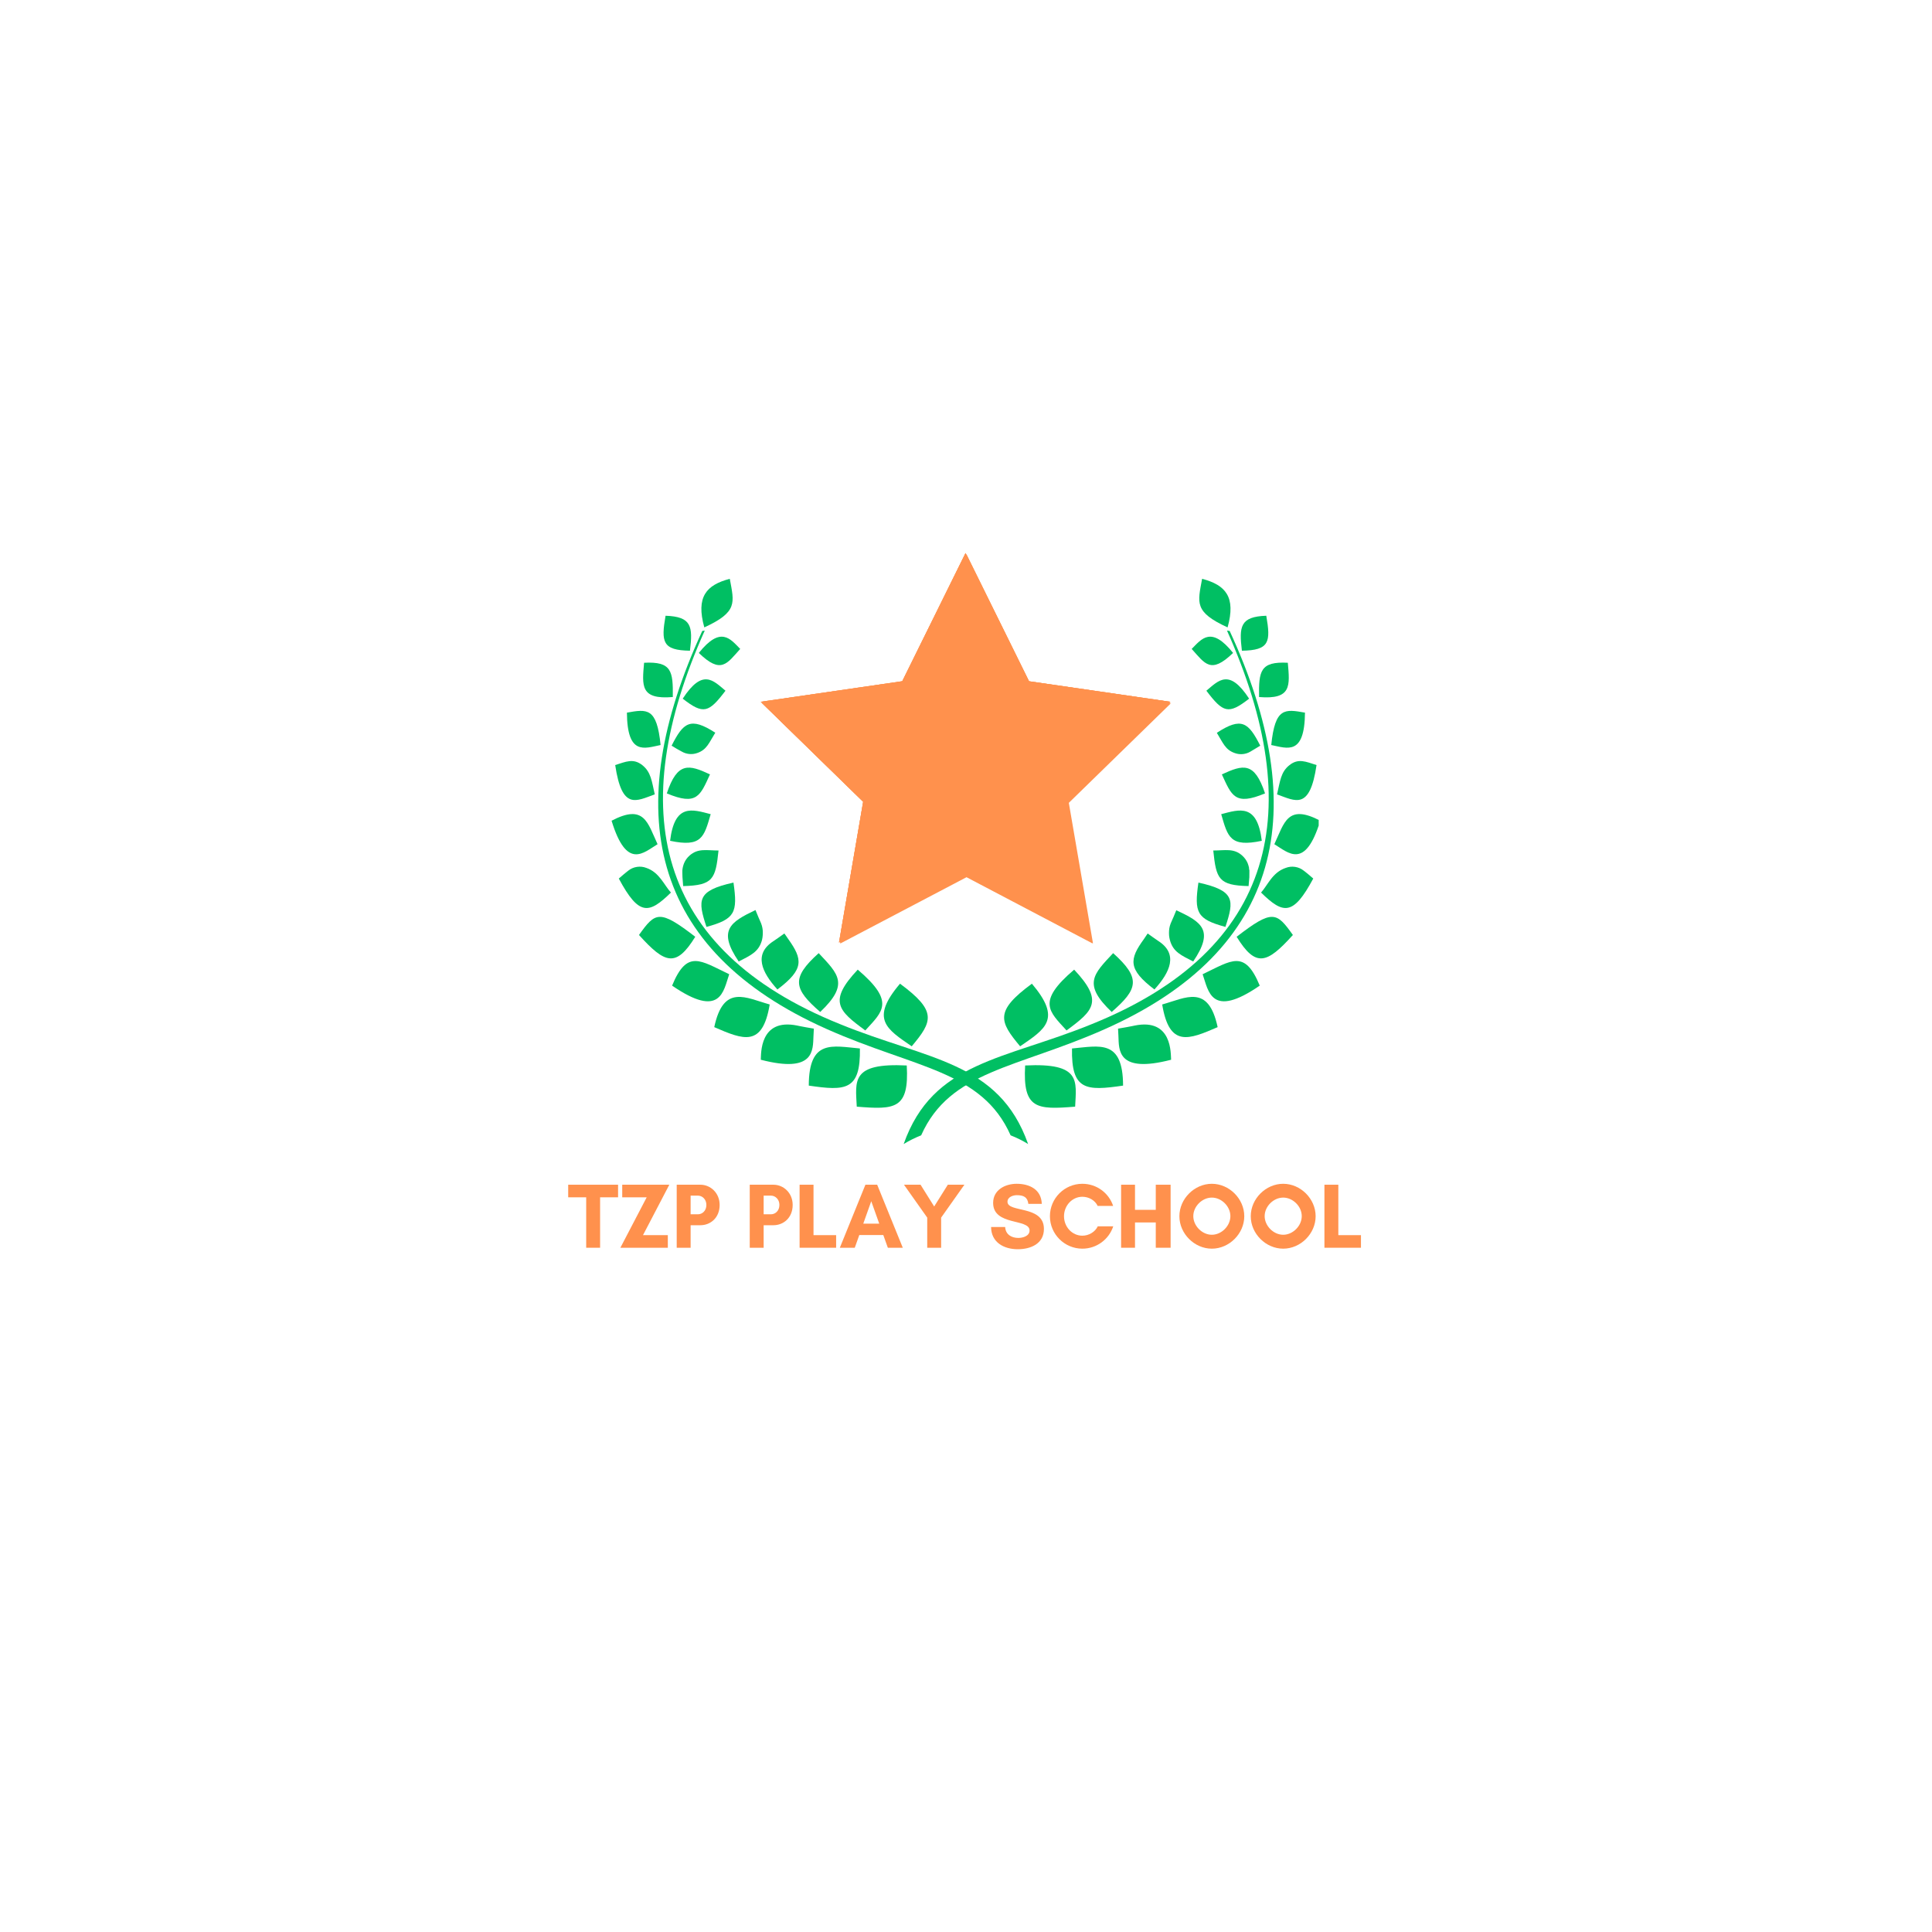
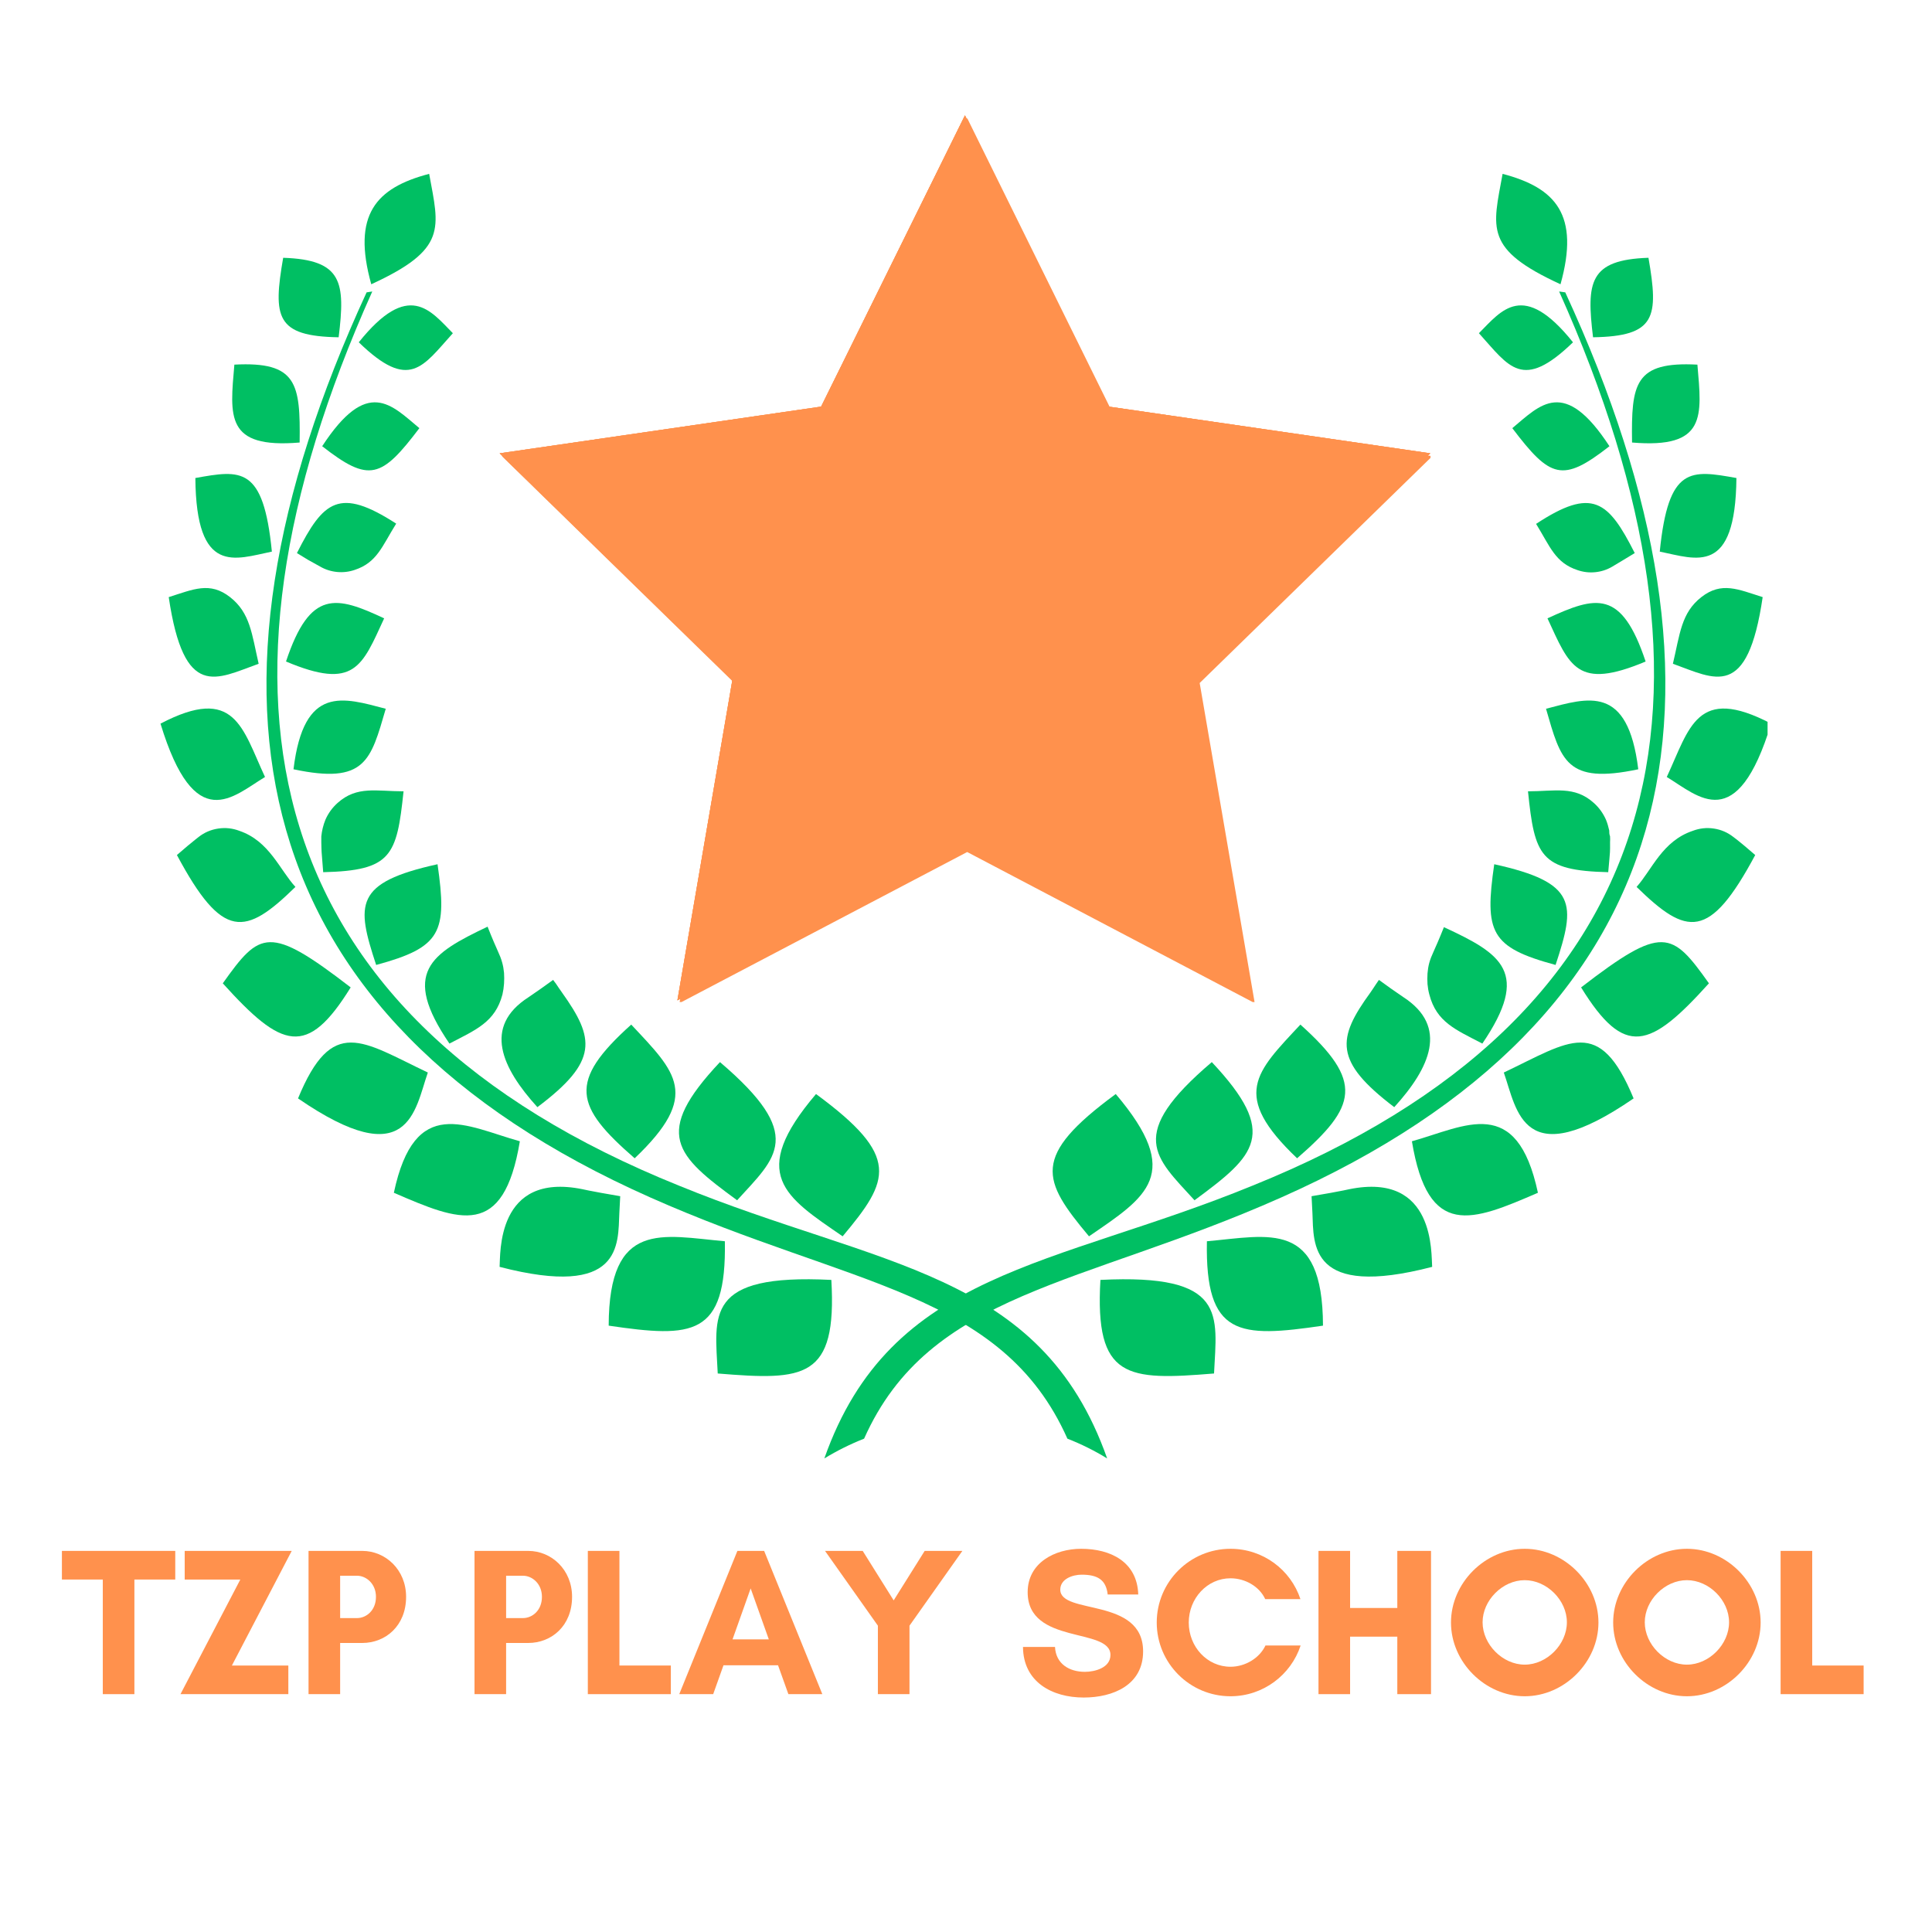
- <svg xmlns="http://www.w3.org/2000/svg" width="375" zoomAndPan="magnify" viewBox="0 0 375 375" height="375" preserveAspectRatio="xMidYMid meet" version="1.0">
+ <svg xmlns="http://www.w3.org/2000/svg" width="375" zoomAndPan="magnify" viewBox="105 100 165 160" height="375" preserveAspectRatio="xMidYMid meet" version="1.0">
  <defs>
    <g />
    <clipPath id="d0d69e31b3">
      <path d="M 147.672 107.328 L 227.172 107.328 L 227.172 183.078 L 147.672 183.078 Z M 147.672 107.328 " clip-rule="nonzero" />
    </clipPath>
    <clipPath id="c581be609a">
      <path d="M 147.672 107.328 L 227.172 107.328 L 227.172 183 L 147.672 183 Z M 147.672 107.328 " clip-rule="nonzero" />
    </clipPath>
    <clipPath id="14174d339f">
      <path d="M 127 122 L 200 122 L 200 222.332 L 127 222.332 Z M 127 122 " clip-rule="nonzero" />
    </clipPath>
    <clipPath id="a1d058d969">
      <path d="M 136 112.082 L 143 112.082 L 143 122 L 136 122 Z M 136 112.082 " clip-rule="nonzero" />
    </clipPath>
    <clipPath id="c79bf84c1e">
      <path d="M 118.707 158 L 128 158 L 128 166 L 118.707 166 Z M 118.707 158 " clip-rule="nonzero" />
    </clipPath>
    <clipPath id="9f84147784">
      <path d="M 175 122 L 248 122 L 248 222.332 L 175 222.332 Z M 175 122 " clip-rule="nonzero" />
    </clipPath>
    <clipPath id="c7e7ce00fc">
      <path d="M 232 112.082 L 239 112.082 L 239 122 L 232 122 Z M 232 112.082 " clip-rule="nonzero" />
    </clipPath>
    <clipPath id="3f2c69d151">
      <path d="M 247 158 L 255.957 158 L 255.957 166 L 247 166 Z M 247 158 " clip-rule="nonzero" />
    </clipPath>
    <clipPath id="6ec079f32b">
      <path d="M 247 147 L 255.957 147 L 255.957 156 L 247 156 Z M 247 147 " clip-rule="nonzero" />
    </clipPath>
  </defs>
  <g clip-path="url(#d0d69e31b3)">
    <path fill="#ff914d" d="M 187.602 107.59 L 199.875 132.465 L 227.324 136.457 L 207.457 155.832 L 212.16 183.172 L 187.602 170.266 L 163.027 183.172 L 167.719 155.832 L 147.863 136.457 L 175.316 132.465 Z M 187.602 107.59 " fill-opacity="1" fill-rule="nonzero" />
  </g>
  <g clip-path="url(#c581be609a)">
    <path fill="#ff914d" d="M 187.41 107.352 L 199.699 132.227 L 227.152 136.215 L 207.281 155.594 L 211.969 182.934 L 187.41 170.027 L 162.852 182.934 L 167.543 155.594 L 147.672 136.215 L 175.125 132.227 Z M 187.41 107.352 " fill-opacity="1" fill-rule="nonzero" />
    <path fill="#ff914d" d="M 187.41 107.352 L 199.699 132.227 L 227.152 136.215 L 207.281 155.594 L 211.969 182.934 L 187.41 170.027 L 162.852 182.934 L 167.543 155.594 L 147.672 136.215 L 175.125 132.227 Z M 187.41 107.352 " fill-opacity="1" fill-rule="nonzero" />
    <path fill="#ff914d" d="M 187.41 107.352 L 199.699 132.227 L 227.152 136.215 L 207.281 155.594 L 211.969 182.934 L 187.41 170.027 L 162.852 182.934 L 167.543 155.594 L 147.672 136.215 L 175.125 132.227 Z M 187.41 107.352 " fill-opacity="1" fill-rule="nonzero" />
  </g>
  <g clip-path="url(#14174d339f)">
    <path fill="#00bf63" d="M 136.793 122.395 C 121.223 157.129 127.09 184.289 162.996 198.762 C 180.004 205.727 193.887 205.98 199.555 222.055 C 198.473 221.391 197.34 220.828 196.16 220.367 C 190.566 207.793 177.645 207.375 160.535 199.766 C 125.957 184.406 120.266 157.258 136.309 122.469 Z M 136.793 122.395 " fill-opacity="1" fill-rule="nonzero" />
  </g>
  <path fill="#00bf63" d="M 176.965 203.086 C 181.008 198.27 181.941 196.266 174.691 190.934 C 168.855 197.797 172.039 199.703 176.965 203.086 Z M 176.965 203.086 " fill-opacity="1" fill-rule="nonzero" />
  <path fill="#00bf63" d="M 167.953 200.008 C 171.316 196.309 173.832 194.465 166.488 188.207 C 160.703 194.348 162.715 196.172 167.953 200.008 Z M 167.953 200.008 " fill-opacity="1" fill-rule="nonzero" />
  <path fill="#00bf63" d="M 159.203 196.422 C 164.895 191.008 162.734 189.09 158.91 185.004 C 153.461 189.887 154.09 191.98 159.203 196.422 Z M 159.203 196.422 " fill-opacity="1" fill-rule="nonzero" />
  <path fill="#00bf63" d="M 150.895 192.055 C 156.133 188.125 155.801 186.195 152.992 182.258 C 152.801 181.996 152.625 181.723 152.488 181.523 L 152.238 181.188 L 151.188 181.941 L 150.141 182.664 C 146.223 185.18 147.848 188.703 150.895 192.055 Z M 150.895 192.055 " fill-opacity="1" fill-rule="nonzero" />
  <path fill="#00bf63" d="M 143.383 186.625 C 145.656 185.441 147.289 184.793 147.91 182.434 C 147.98 182.129 148.027 181.816 148.047 181.504 C 148.066 181.199 148.066 180.895 148.047 180.59 C 148.02 180.289 147.969 179.992 147.887 179.699 C 147.688 178.977 147.48 178.77 146.641 176.641 C 141.758 178.969 139.242 180.551 143.383 186.625 Z M 143.383 186.625 " fill-opacity="1" fill-rule="nonzero" />
  <path fill="#00bf63" d="M 137.125 179.91 C 142.703 178.402 143.203 177.113 142.367 171.309 C 135.242 172.879 135.41 174.715 137.125 179.91 Z M 137.125 179.91 " fill-opacity="1" fill-rule="nonzero" />
  <path fill="#00bf63" d="M 132.602 171.988 C 138.438 171.852 138.887 170.594 139.465 165.082 C 137.16 165.082 135.492 164.59 133.836 166.07 C 133.383 166.473 133.031 166.957 132.789 167.516 C 132.605 167.969 132.492 168.441 132.441 168.93 C 132.441 169.098 132.441 169.266 132.441 169.441 C 132.465 170.363 132.434 169.895 132.602 171.988 Z M 132.602 171.988 " fill-opacity="1" fill-rule="nonzero" />
  <path fill="#00bf63" d="M 130.066 163.199 C 136.227 164.508 136.656 162.441 137.945 158.031 C 134.34 157.09 130.945 155.914 130.066 163.199 Z M 130.066 163.199 " fill-opacity="1" fill-rule="nonzero" />
  <path fill="#00bf63" d="M 129.426 153.996 C 135.293 156.461 135.91 154.418 137.809 150.309 C 133.73 148.402 131.488 147.793 129.426 153.996 Z M 129.426 153.996 " fill-opacity="1" fill-rule="nonzero" />
  <path fill="#00bf63" d="M 130.359 144.734 L 131.32 145.32 L 132.328 145.879 C 132.777 146.141 133.262 146.297 133.777 146.348 C 134.297 146.398 134.801 146.34 135.293 146.172 C 137.199 145.543 137.621 144.168 138.836 142.219 C 133.973 139.078 132.621 140.262 130.359 144.734 Z M 130.359 144.734 " fill-opacity="1" fill-rule="nonzero" />
  <path fill="#00bf63" d="M 132.516 135.609 C 136.539 138.754 137.578 138.344 140.816 134.066 C 138.426 132.078 136.383 129.68 132.516 135.609 Z M 132.516 135.609 " fill-opacity="1" fill-rule="nonzero" />
  <path fill="#00bf63" d="M 135.641 126.734 C 139.965 130.926 141.086 128.828 143.676 125.957 C 141.758 124.02 139.902 121.41 135.641 126.734 Z M 135.641 126.734 " fill-opacity="1" fill-rule="nonzero" />
  <g clip-path="url(#a1d058d969)">
    <path fill="#00bf63" d="M 136.707 121.777 C 143.246 118.77 142.504 117.012 141.652 112.348 C 137.094 113.543 135.051 115.848 136.707 121.777 Z M 136.707 121.777 " fill-opacity="1" fill-rule="nonzero" />
  </g>
  <path fill="#00bf63" d="M 176 206.809 C 176.492 215.293 173.707 215.41 166.297 214.801 C 166.059 209.793 165.137 206.262 176 206.809 Z M 176 206.809 " fill-opacity="1" fill-rule="nonzero" />
  <path fill="#00bf63" d="M 166.906 203.508 C 167.051 211.66 164.16 211.773 156.984 210.715 C 157.004 201.633 161.582 203.035 166.906 203.508 Z M 166.906 203.508 " fill-opacity="1" fill-rule="nonzero" />
  <path fill="#00bf63" d="M 157.969 199.66 L 157.895 201.086 C 157.77 203.781 158.168 208.422 147.668 205.695 C 147.75 204.648 147.355 197.566 154.742 199.062 L 155.242 199.168 L 156.355 199.379 Z M 157.969 199.66 " fill-opacity="1" fill-rule="nonzero" />
  <path fill="#00bf63" d="M 149.398 194.969 C 148.004 203.352 144.273 201.809 138.637 199.367 C 140.426 190.934 144.797 193.688 149.398 194.969 Z M 149.398 194.969 " fill-opacity="1" fill-rule="nonzero" />
  <path fill="#00bf63" d="M 141.539 189.098 C 140.418 192.305 139.957 197.84 130.453 191.309 C 133.375 184.215 135.902 186.418 141.539 189.098 Z M 141.539 189.098 " fill-opacity="1" fill-rule="nonzero" />
  <path fill="#00bf63" d="M 134.949 181.828 C 131.219 187.863 129.07 187.066 124.027 181.48 C 127.203 177.02 127.98 176.453 134.949 181.828 Z M 134.949 181.828 " fill-opacity="1" fill-rule="nonzero" />
  <path fill="#00bf63" d="M 130.23 173.246 C 125.945 177.438 124.02 177.836 120.109 170.523 L 121.031 169.734 L 121.672 169.211 L 121.965 168.98 C 122.457 168.594 123.016 168.355 123.637 168.262 C 124.254 168.168 124.859 168.234 125.445 168.457 C 128 169.328 128.879 171.77 130.23 173.246 Z M 130.23 173.246 " fill-opacity="1" fill-rule="nonzero" />
  <g clip-path="url(#c79bf84c1e)">
    <path fill="#00bf63" d="M 127.633 163.859 C 124.898 165.504 121.641 168.93 118.707 159.301 C 125.078 155.969 125.684 159.676 127.633 163.859 Z M 127.633 163.859 " fill-opacity="1" fill-rule="nonzero" />
  </g>
  <path fill="#00bf63" d="M 127.09 154.188 C 123.465 155.484 120.719 157.328 119.41 148.496 C 121.504 147.836 122.918 147.145 124.648 148.496 C 126.375 149.848 126.504 151.641 127.09 154.188 Z M 127.09 154.188 " fill-opacity="1" fill-rule="nonzero" />
  <path fill="#00bf63" d="M 128.219 144.609 C 125.078 145.25 121.754 146.703 121.684 138.324 C 125.578 137.629 127.496 137.273 128.219 144.609 Z M 128.219 144.609 " fill-opacity="1" fill-rule="nonzero" />
  <path fill="#00bf63" d="M 130.59 135.293 C 124.219 135.828 124.637 133.062 125.016 128.641 C 130.367 128.359 130.66 130.254 130.59 135.293 Z M 130.59 135.293 " fill-opacity="1" fill-rule="nonzero" />
  <path fill="#00bf63" d="M 133.922 126.305 C 128.555 126.219 128.305 124.598 129.184 119.516 C 134.266 119.684 134.496 121.609 133.922 126.305 Z M 133.922 126.305 " fill-opacity="1" fill-rule="nonzero" />
  <g clip-path="url(#9f84147784)">
    <path fill="#00bf63" d="M 238.156 122.395 C 253.727 157.129 247.828 184.289 211.961 198.762 C 194.957 205.727 181.07 205.98 175.402 222.055 C 176.488 221.395 177.617 220.832 178.797 220.367 C 184.402 207.793 197.312 207.375 214.426 199.766 C 249.004 184.406 254.734 157.258 238.68 122.469 Z M 238.156 122.395 " fill-opacity="1" fill-rule="nonzero" />
  </g>
  <path fill="#00bf63" d="M 198.004 203.086 C 193.973 198.27 193.039 196.266 200.289 190.934 C 206.113 197.797 202.941 199.703 198.004 203.086 Z M 198.004 203.086 " fill-opacity="1" fill-rule="nonzero" />
  <path fill="#00bf63" d="M 207.016 200.008 C 203.652 196.309 201.137 194.465 208.492 188.207 C 214.266 194.348 212.223 196.172 207.016 200.008 Z M 207.016 200.008 " fill-opacity="1" fill-rule="nonzero" />
  <path fill="#00bf63" d="M 215.777 196.422 C 210.086 191.008 212.246 189.09 216.059 185.004 C 221.508 189.887 220.891 191.98 215.777 196.422 Z M 215.777 196.422 " fill-opacity="1" fill-rule="nonzero" />
  <path fill="#00bf63" d="M 224.074 192.055 C 218.898 188.125 219.18 186.195 222.043 182.258 C 222.23 181.996 222.398 181.723 222.535 181.523 L 222.766 181.188 L 223.812 181.941 C 224.348 182.309 224.859 182.664 224.859 182.664 C 228.727 185.18 227.125 188.703 224.074 192.055 Z M 224.074 192.055 " fill-opacity="1" fill-rule="nonzero" />
  <path fill="#00bf63" d="M 231.598 186.625 C 229.324 185.441 227.68 184.793 227.07 182.434 C 226.992 182.145 226.941 181.848 226.914 181.543 C 226.895 181.242 226.895 180.938 226.914 180.633 C 226.938 180.332 226.984 180.035 227.062 179.742 C 227.262 179.02 227.469 178.809 228.316 176.684 C 233.266 178.969 235.727 180.551 231.598 186.625 Z M 231.598 186.625 " fill-opacity="1" fill-rule="nonzero" />
  <path fill="#00bf63" d="M 237.852 179.91 C 232.27 178.402 231.777 177.113 232.613 171.309 C 239.738 172.879 239.57 174.715 237.852 179.91 Z M 237.852 179.91 " fill-opacity="1" fill-rule="nonzero" />
  <path fill="#00bf63" d="M 242.348 171.988 C 236.523 171.852 236.062 170.594 235.496 165.082 C 237.789 165.082 239.469 164.59 241.113 166.07 C 241.566 166.473 241.914 166.957 242.16 167.516 C 242.277 167.809 242.367 168.113 242.434 168.426 C 242.434 168.594 242.434 168.75 242.504 168.918 C 242.516 169.09 242.516 169.262 242.504 169.434 C 242.504 170.363 242.535 169.895 242.348 171.988 Z M 242.348 171.988 " fill-opacity="1" fill-rule="nonzero" />
  <path fill="#00bf63" d="M 244.914 163.199 C 238.742 164.508 238.312 162.441 237.035 158.031 C 240.629 157.09 244.023 155.914 244.914 163.199 Z M 244.914 163.199 " fill-opacity="1" fill-rule="nonzero" />
  <path fill="#00bf63" d="M 245.543 153.996 C 239.676 156.461 239.059 154.418 237.16 150.309 C 241.301 148.402 243.48 147.793 245.543 153.996 Z M 245.543 153.996 " fill-opacity="1" fill-rule="nonzero" />
  <path fill="#00bf63" d="M 244.613 144.734 L 243.648 145.32 L 242.684 145.898 C 242.238 146.16 241.754 146.316 241.238 146.367 C 240.723 146.418 240.219 146.359 239.73 146.191 C 237.82 145.562 237.391 144.191 236.188 142.242 C 240.996 139.078 242.348 140.262 244.613 144.734 Z M 244.613 144.734 " fill-opacity="1" fill-rule="nonzero" />
  <path fill="#00bf63" d="M 242.453 135.609 C 238.43 138.754 237.402 138.344 234.156 134.066 C 236.543 132.078 238.586 129.68 242.453 135.609 Z M 242.453 135.609 " fill-opacity="1" fill-rule="nonzero" />
  <path fill="#00bf63" d="M 239.34 126.734 C 235.004 130.926 233.895 128.828 231.305 125.957 C 233.234 124.02 235.078 121.41 239.34 126.734 Z M 239.34 126.734 " fill-opacity="1" fill-rule="nonzero" />
  <g clip-path="url(#c7e7ce00fc)">
    <path fill="#00bf63" d="M 238.273 121.777 C 231.723 118.77 232.477 117.012 233.328 112.348 C 237.875 113.543 239.93 115.848 238.273 121.777 Z M 238.273 121.777 " fill-opacity="1" fill-rule="nonzero" />
  </g>
  <path fill="#00bf63" d="M 198.98 206.809 C 198.488 215.293 201.262 215.41 208.684 214.801 C 208.922 209.793 209.867 206.262 198.98 206.809 Z M 198.98 206.809 " fill-opacity="1" fill-rule="nonzero" />
  <path fill="#00bf63" d="M 208.074 203.508 C 207.918 211.66 210.809 211.773 217.988 210.715 C 217.965 201.633 213.398 203.035 208.074 203.508 Z M 208.074 203.508 " fill-opacity="1" fill-rule="nonzero" />
  <path fill="#00bf63" d="M 217.012 199.66 L 217.086 201.086 C 217.199 203.781 216.812 208.422 227.312 205.695 C 227.219 204.648 227.617 197.566 220.238 199.062 L 219.738 199.168 L 218.625 199.379 Z M 217.012 199.66 " fill-opacity="1" fill-rule="nonzero" />
  <path fill="#00bf63" d="M 225.582 194.969 C 226.965 203.352 230.707 201.809 236.344 199.367 C 234.543 190.934 230.172 193.688 225.582 194.969 Z M 225.582 194.969 " fill-opacity="1" fill-rule="nonzero" />
  <path fill="#00bf63" d="M 233.43 189.098 C 234.562 192.305 235.023 197.84 244.516 191.309 C 241.582 184.215 239.07 186.418 233.43 189.098 Z M 233.43 189.098 " fill-opacity="1" fill-rule="nonzero" />
  <path fill="#00bf63" d="M 240.031 181.828 C 243.754 187.863 245.91 187.066 250.949 181.48 C 247.777 177.02 247 176.453 240.031 181.828 Z M 240.031 181.828 " fill-opacity="1" fill-rule="nonzero" />
  <path fill="#00bf63" d="M 244.77 173.246 C 249.066 177.438 250.984 177.836 254.902 170.523 L 253.98 169.734 L 253.34 169.211 L 253.035 168.98 C 252.543 168.594 251.988 168.355 251.371 168.262 C 250.754 168.168 250.152 168.234 249.566 168.457 C 246.969 169.328 246.09 171.77 244.77 173.246 Z M 244.77 173.246 " fill-opacity="1" fill-rule="nonzero" />
  <g clip-path="url(#3f2c69d151)">
    <path fill="#00bf63" d="M 247.348 163.859 C 250.07 165.504 253.328 168.898 256.262 159.301 C 249.895 155.969 249.297 159.676 247.348 163.859 Z M 247.348 163.859 " fill-opacity="1" fill-rule="nonzero" />
  </g>
  <g clip-path="url(#6ec079f32b)">
    <path fill="#00bf63" d="M 247.871 154.188 C 251.484 155.484 254.242 157.328 255.539 148.496 C 253.445 147.836 252.031 147.145 250.301 148.496 C 248.574 149.848 248.477 151.641 247.871 154.188 Z M 247.871 154.188 " fill-opacity="1" fill-rule="nonzero" />
  </g>
  <path fill="#00bf63" d="M 246.75 144.609 C 249.895 145.25 253.215 146.703 253.297 138.324 C 249.398 137.629 247.484 137.273 246.75 144.609 Z M 246.75 144.609 " fill-opacity="1" fill-rule="nonzero" />
  <path fill="#00bf63" d="M 244.383 135.293 C 250.762 135.828 250.344 133.062 249.965 128.641 C 244.602 128.359 244.309 130.254 244.383 135.293 Z M 244.383 135.293 " fill-opacity="1" fill-rule="nonzero" />
  <path fill="#00bf63" d="M 241.051 126.305 C 246.426 126.219 246.664 124.598 245.785 119.516 C 240.703 119.684 240.484 121.609 241.051 126.305 Z M 241.051 126.305 " fill-opacity="1" fill-rule="nonzero" />
  <g fill="#ff914d" fill-opacity="1">
    <g transform="translate(110.1973, 242.1867)">
      <g>
        <path d="M 6.281 -9.789 L 9.77 -9.789 L 9.77 -12.234 L 0.09 -12.234 L 0.09 -9.789 L 3.582 -9.789 L 3.582 0 L 6.281 0 Z M 6.281 -9.789 " />
      </g>
    </g>
  </g>
  <g fill="#ff914d" fill-opacity="1">
    <g transform="translate(120.0549, 242.1867)">
      <g>
        <path d="M 9.57 -2.445 L 4.75 -2.445 L 9.859 -12.234 L 0.719 -12.234 L 0.719 -9.789 L 5.469 -9.789 L 0.359 0 L 9.57 0 Z M 9.57 -2.445 " />
      </g>
    </g>
  </g>
  <g fill="#ff914d" fill-opacity="1">
    <g transform="translate(130.2722, 242.1867)">
      <g>
        <path d="M 3.777 -4.371 L 5.668 -4.371 C 7.648 -4.371 9.41 -5.828 9.41 -8.312 C 9.41 -10.633 7.648 -12.234 5.668 -12.234 L 1.078 -12.234 L 1.078 0 L 3.777 0 Z M 5.219 -10.113 C 6.008 -10.113 6.836 -9.43 6.836 -8.312 C 6.836 -7.145 6.008 -6.496 5.219 -6.496 L 3.777 -6.496 L 3.777 -10.113 Z M 5.219 -10.113 " />
      </g>
    </g>
  </g>
  <g fill="#ff914d" fill-opacity="1">
    <g transform="translate(139.9499, 242.1867)">
      <g />
    </g>
  </g>
  <g fill="#ff914d" fill-opacity="1">
    <g transform="translate(144.447, 242.1867)">
      <g>
        <path d="M 3.777 -4.371 L 5.668 -4.371 C 7.648 -4.371 9.41 -5.828 9.41 -8.312 C 9.41 -10.633 7.648 -12.234 5.668 -12.234 L 1.078 -12.234 L 1.078 0 L 3.777 0 Z M 5.219 -10.113 C 6.008 -10.113 6.836 -9.43 6.836 -8.312 C 6.836 -7.145 6.008 -6.496 5.219 -6.496 L 3.777 -6.496 L 3.777 -10.113 Z M 5.219 -10.113 " />
      </g>
    </g>
  </g>
  <g fill="#ff914d" fill-opacity="1">
    <g transform="translate(154.1247, 242.1867)">
      <g>
        <path d="M 1.078 0 L 8.168 0 L 8.168 -2.445 L 3.777 -2.445 L 3.777 -12.234 L 1.078 -12.234 Z M 1.078 0 " />
      </g>
    </g>
  </g>
  <g fill="#ff914d" fill-opacity="1">
    <g transform="translate(162.921, 242.1867)">
      <g>
        <path d="M 7.738 -4.68 L 4.641 -4.68 L 6.188 -9.031 Z M 12.309 0 L 7.34 -12.234 L 5.055 -12.234 L 0.09 0 L 2.988 0 L 3.867 -2.465 L 8.527 -2.465 L 9.41 0 Z M 12.309 0 " />
      </g>
    </g>
  </g>
  <g fill="#ff914d" fill-opacity="1">
    <g transform="translate(175.315, 242.1867)">
      <g>
        <path d="M 4.66 0 L 7.359 0 L 7.359 -5.848 L 11.875 -12.234 L 8.656 -12.234 L 6.008 -8.008 L 3.363 -12.234 L 0.145 -12.234 L 4.66 -5.848 Z M 4.66 0 " />
      </g>
    </g>
  </g>
  <g fill="#ff914d" fill-opacity="1">
    <g transform="translate(187.3312, 242.1867)">
      <g />
    </g>
  </g>
  <g fill="#ff914d" fill-opacity="1">
    <g transform="translate(191.8283, 242.1867)">
      <g>
        <path d="M 5.828 -1.906 C 4.5 -1.906 3.348 -2.574 3.273 -4.031 L 0.539 -4.031 C 0.559 -1.043 3.023 0.289 5.723 0.289 C 8.223 0.289 10.797 -0.773 10.797 -3.652 C 10.797 -8.312 3.723 -6.746 3.723 -8.926 C 3.723 -9.844 4.785 -10.203 5.543 -10.203 C 6.891 -10.203 7.629 -9.789 7.773 -8.512 L 10.383 -8.512 C 10.293 -11.301 8.023 -12.414 5.504 -12.414 C 3.273 -12.414 0.938 -11.227 0.938 -8.707 C 0.938 -4.191 8.008 -5.723 8.008 -3.348 C 8.008 -2.25 6.676 -1.906 5.828 -1.906 Z M 5.828 -1.906 " />
      </g>
    </g>
  </g>
  <g fill="#ff914d" fill-opacity="1">
    <g transform="translate(203.1609, 242.1867)">
      <g>
        <path d="M 9.914 -4.156 C 9.41 -3.078 8.188 -2.34 6.926 -2.34 C 4.949 -2.34 3.363 -4.031 3.363 -6.117 C 3.363 -8.188 4.949 -9.895 6.926 -9.895 C 8.168 -9.895 9.391 -9.211 9.895 -8.113 L 12.902 -8.113 C 12.074 -10.617 9.715 -12.414 6.926 -12.414 C 3.453 -12.414 0.629 -9.59 0.629 -6.117 C 0.629 -2.645 3.453 0.18 6.926 0.18 C 9.715 0.18 12.09 -1.637 12.918 -4.156 Z M 9.914 -4.156 " />
      </g>
    </g>
  </g>
  <g fill="#ff914d" fill-opacity="1">
    <g transform="translate(216.5262, 242.1867)">
      <g>
        <path d="M 7.809 -12.234 L 7.809 -7.359 L 3.777 -7.359 L 3.777 -12.234 L 1.078 -12.234 L 1.078 0 L 3.777 0 L 3.777 -4.91 L 7.809 -4.91 L 7.809 0 L 10.688 0 L 10.688 -12.234 Z M 7.809 -12.234 " />
      </g>
    </g>
  </g>
  <g fill="#ff914d" fill-opacity="1">
    <g transform="translate(228.2906, 242.1867)">
      <g>
        <path d="M 10.527 -6.137 C 10.527 -4.246 8.816 -2.52 6.926 -2.52 C 5.039 -2.52 3.328 -4.246 3.328 -6.137 C 3.328 -8.023 5.039 -9.734 6.926 -9.734 C 8.816 -9.734 10.527 -8.023 10.527 -6.137 Z M 13.223 -6.117 C 13.223 -9.5 10.309 -12.414 6.926 -12.414 C 3.543 -12.414 0.629 -9.5 0.629 -6.117 C 0.629 -2.734 3.543 0.18 6.926 0.18 C 10.309 0.18 13.223 -2.734 13.223 -6.117 Z M 13.223 -6.117 " />
      </g>
    </g>
  </g>
  <g fill="#ff914d" fill-opacity="1">
    <g transform="translate(242.1416, 242.1867)">
      <g>
        <path d="M 10.527 -6.137 C 10.527 -4.246 8.816 -2.52 6.926 -2.52 C 5.039 -2.52 3.328 -4.246 3.328 -6.137 C 3.328 -8.023 5.039 -9.734 6.926 -9.734 C 8.816 -9.734 10.527 -8.023 10.527 -6.137 Z M 13.223 -6.117 C 13.223 -9.5 10.309 -12.414 6.926 -12.414 C 3.543 -12.414 0.629 -9.5 0.629 -6.117 C 0.629 -2.734 3.543 0.18 6.926 0.18 C 10.309 0.18 13.223 -2.734 13.223 -6.117 Z M 13.223 -6.117 " />
      </g>
    </g>
  </g>
  <g fill="#ff914d" fill-opacity="1">
    <g transform="translate(255.9926, 242.1867)">
      <g>
        <path d="M 1.078 0 L 8.168 0 L 8.168 -2.445 L 3.777 -2.445 L 3.777 -12.234 L 1.078 -12.234 Z M 1.078 0 " />
      </g>
    </g>
  </g>
</svg>
